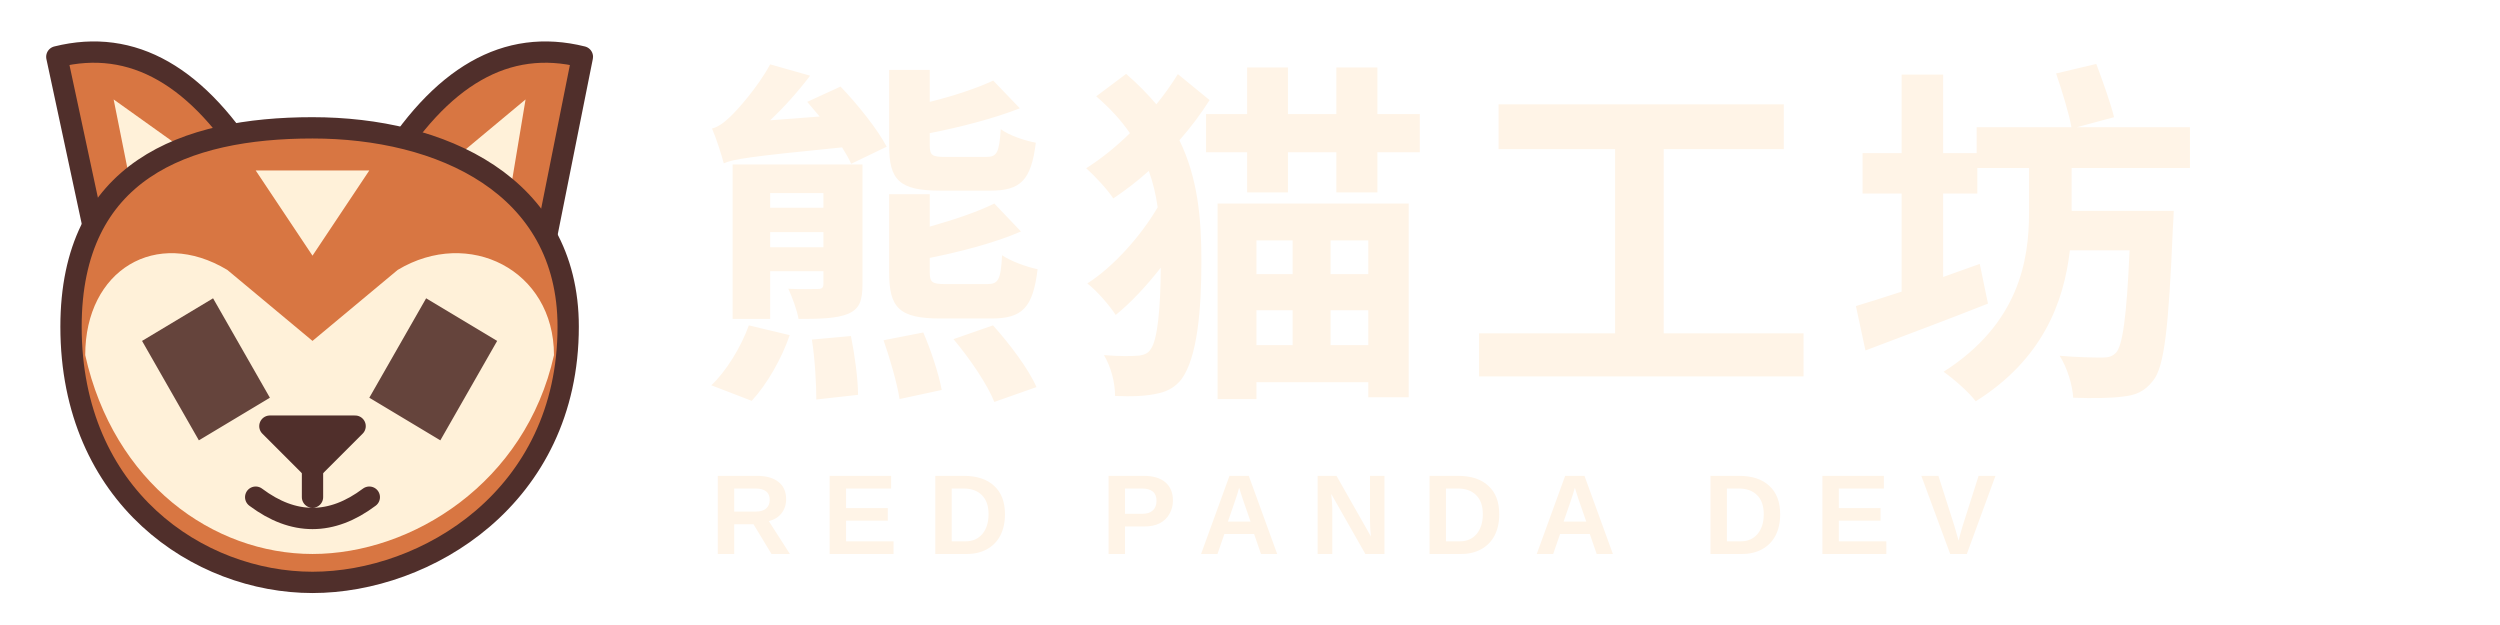
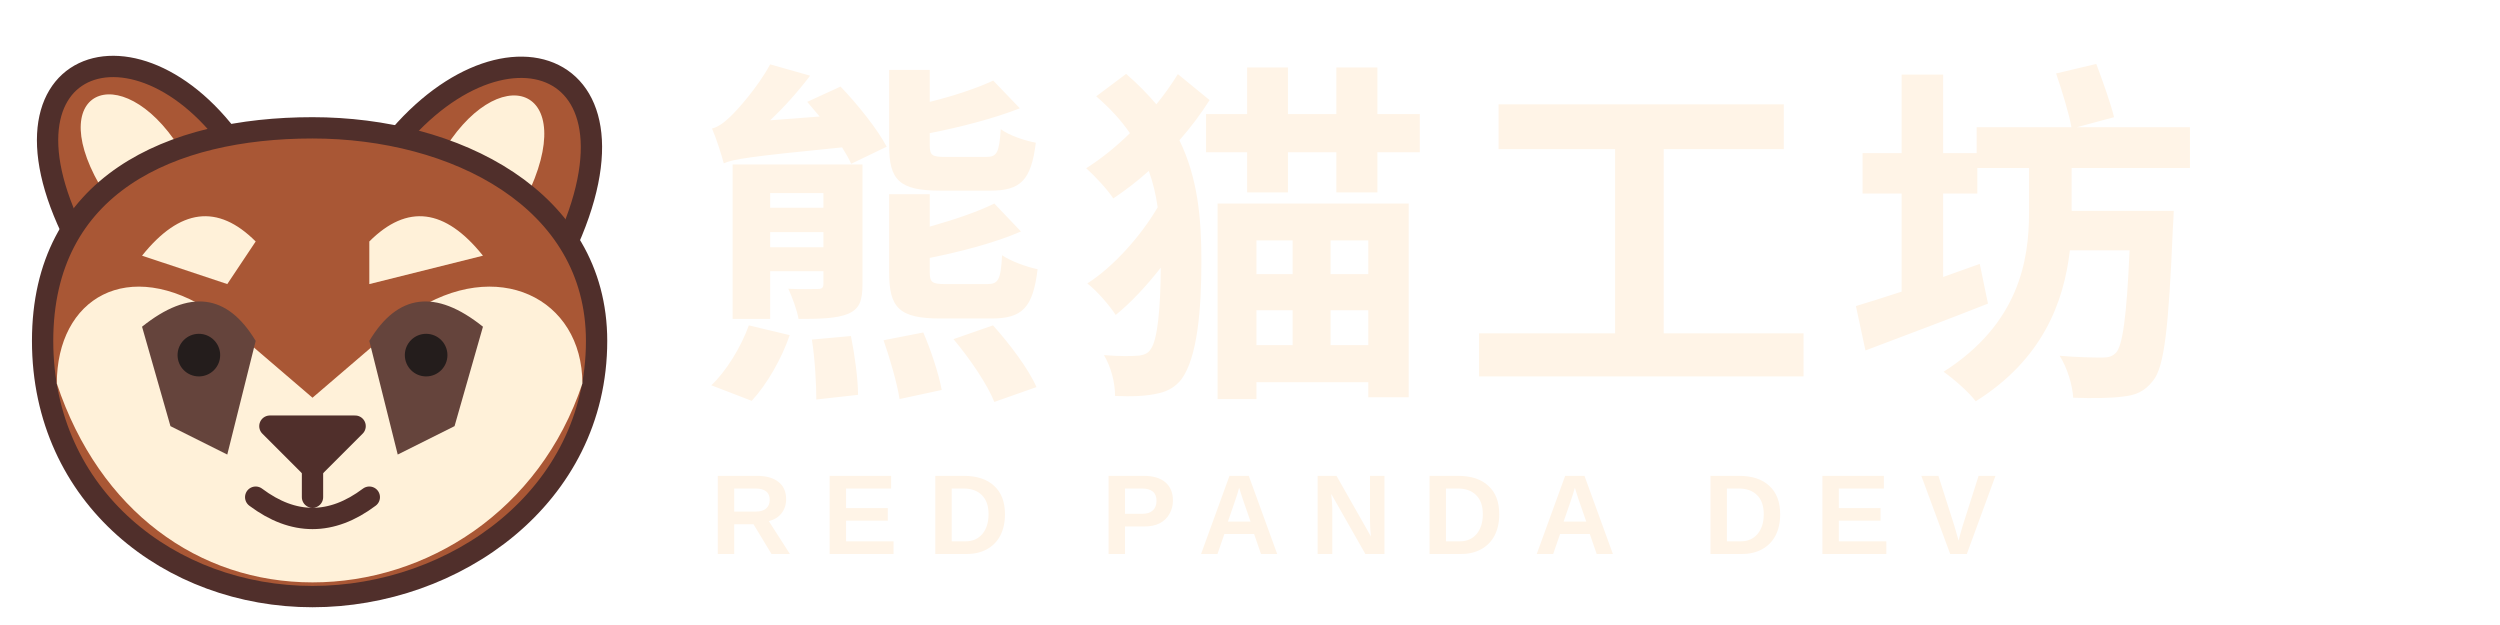
<svg xmlns="http://www.w3.org/2000/svg" width="176" height="44" viewBox="0 0 176 44" role="img" aria-label="小熊猫的技术工坊">
  <g stroke="#502f2b" stroke-width="1.5" stroke-linejoin="round">
-     <path d="M7 18 4 4Q12 2 18 12M27 12Q33 2 41 4L38 19" fill="#d87642" />
-     <path d="m9 12-1-5 7 5m16 0 6-5-1 6" fill="#fff1d9" stroke="none" />
-     <path d="M5 23C5 12 13 9 22 9S40 13 40 23C40 35 30 41 22 41S5 35 5 23Z" fill="#d87642" />
-     <path d="M6 25c0-6 5-9 10-6l6 5 6-5c5-3 11 0 11 6-2 9-10 14-17 14S8 34 6 25Z" fill="#fff1d9" stroke="none" />
-     <path d="m10 24 5-3 4 7-5 3Zm16 4 4-7 5 3-4 7Z" fill="#65443c" stroke="none" />
+     <path d="M6 18C-2 4 10 0 17 11M27 11C35 0 47 4 39 19" fill="#a95735" />
+     <path d="M7 13C3 6 9 4 13 11M31 11c4-7 10-5 6 3" fill="#fff1d9" stroke="none" />
+     <path d="M3 24C3 13 12 9 22 9S42 14 42 24C42 35 32 42 22 42S3 35 3 24Z" fill="#a95735" />
+     <path d="M4 27c0-6 5-9 11-5l7 6 7-6c6-4 12-1 12 5-3 9-11 14-19 14S7 36 4 27Z" fill="#fff1d9" stroke="none" />
+     <path d="M10 23q5-4 8 1l-2 8-4-2Zm16 1q3-5 8-1l-2 7-4 2Z" fill="#65443c" stroke="none" />
+     <path d="M10 18q4-5 8-1l-2 3Zm16-1q4-4 8 1l-8 2Z" fill="#fff1d9" stroke="none" />
+     <circle cx="14" cy="25" r="1.5" fill="#241d1c" stroke="none" />
+     <circle cx="30" cy="25" r="1.5" fill="#241d1c" stroke="none" />
    <path d="m19 30 3 3 3-3Z" fill="#502f2b" />
    <path d="M22 33v2m-4 0q4 3 8 0" fill="none" stroke-linecap="round" />
-     <path d="m18 12 4 6 4-6" fill="#fff1d9" stroke="none" />
  </g>
  <g fill="#fff4e7" font-family="Noto Sans CJK SC, PingFang SC, Microsoft YaHei, sans-serif">
    <text x="49" y="26" font-size="25" font-weight="700" letter-spacing="2">熊猫工坊</text>
    <text x="50" y="39" font-family="Arial, sans-serif" font-size="8" font-weight="600" letter-spacing="2.1">RED PANDA DEV</text>
  </g>
</svg>
